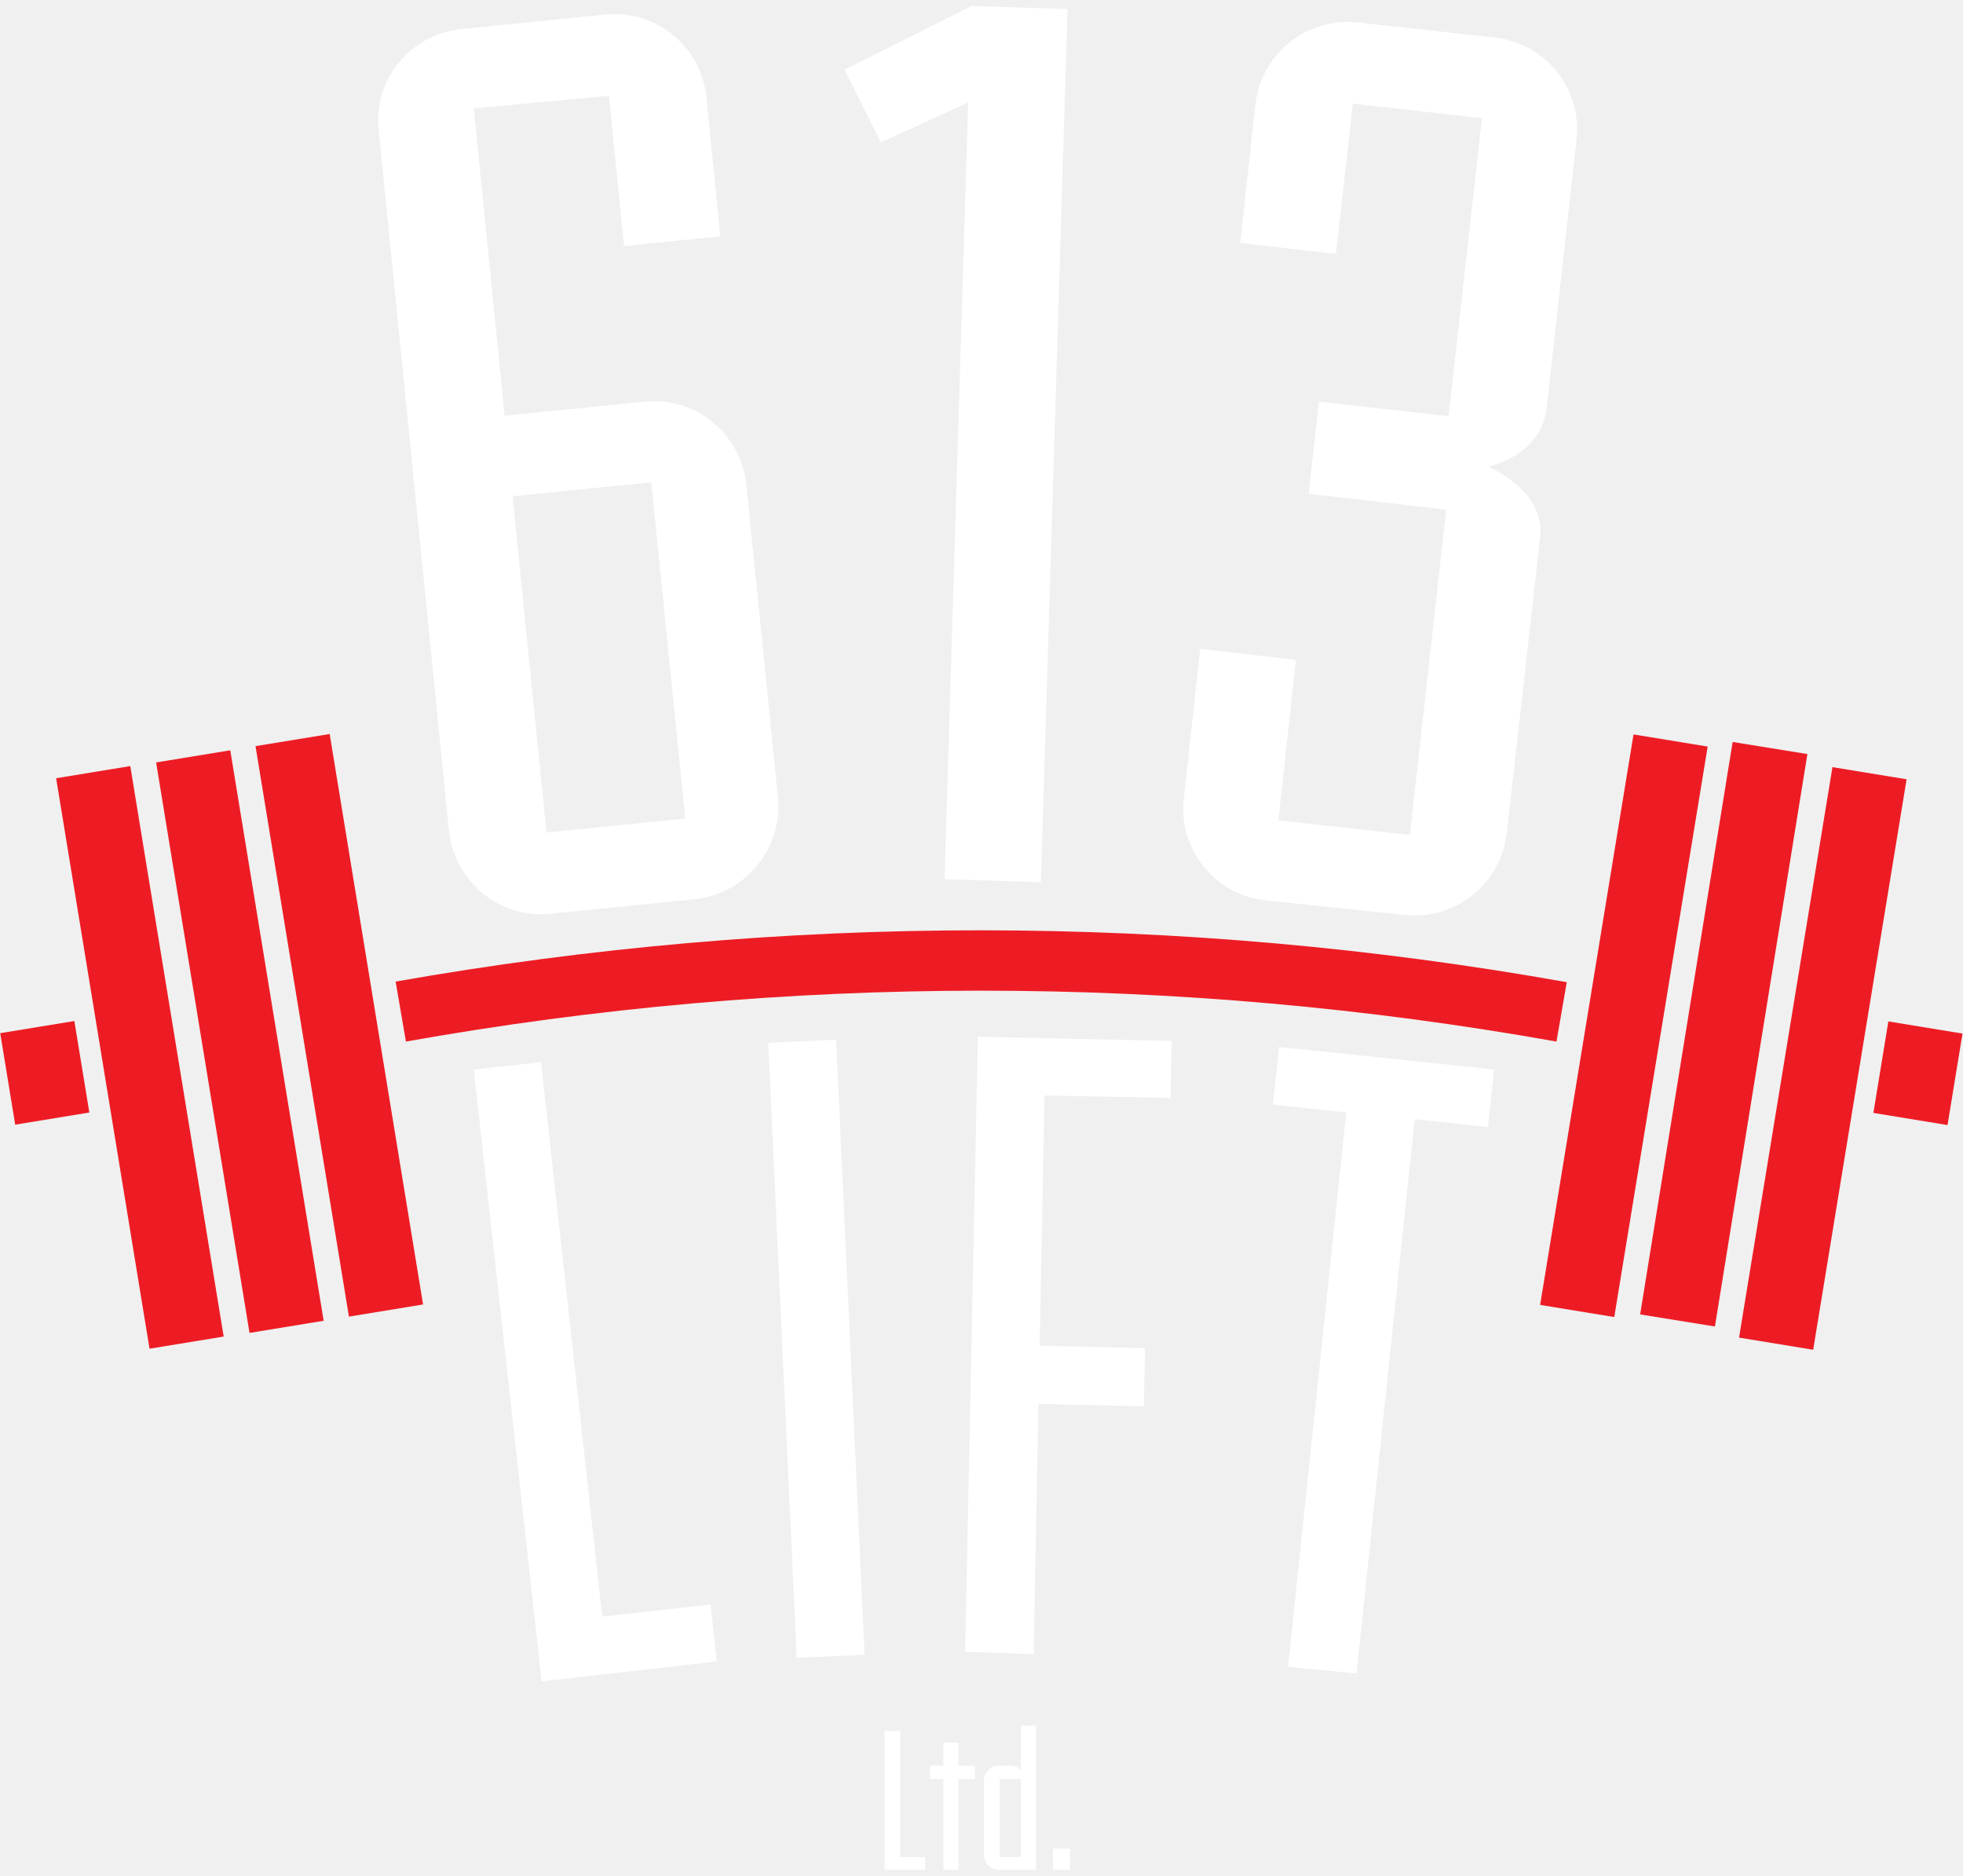
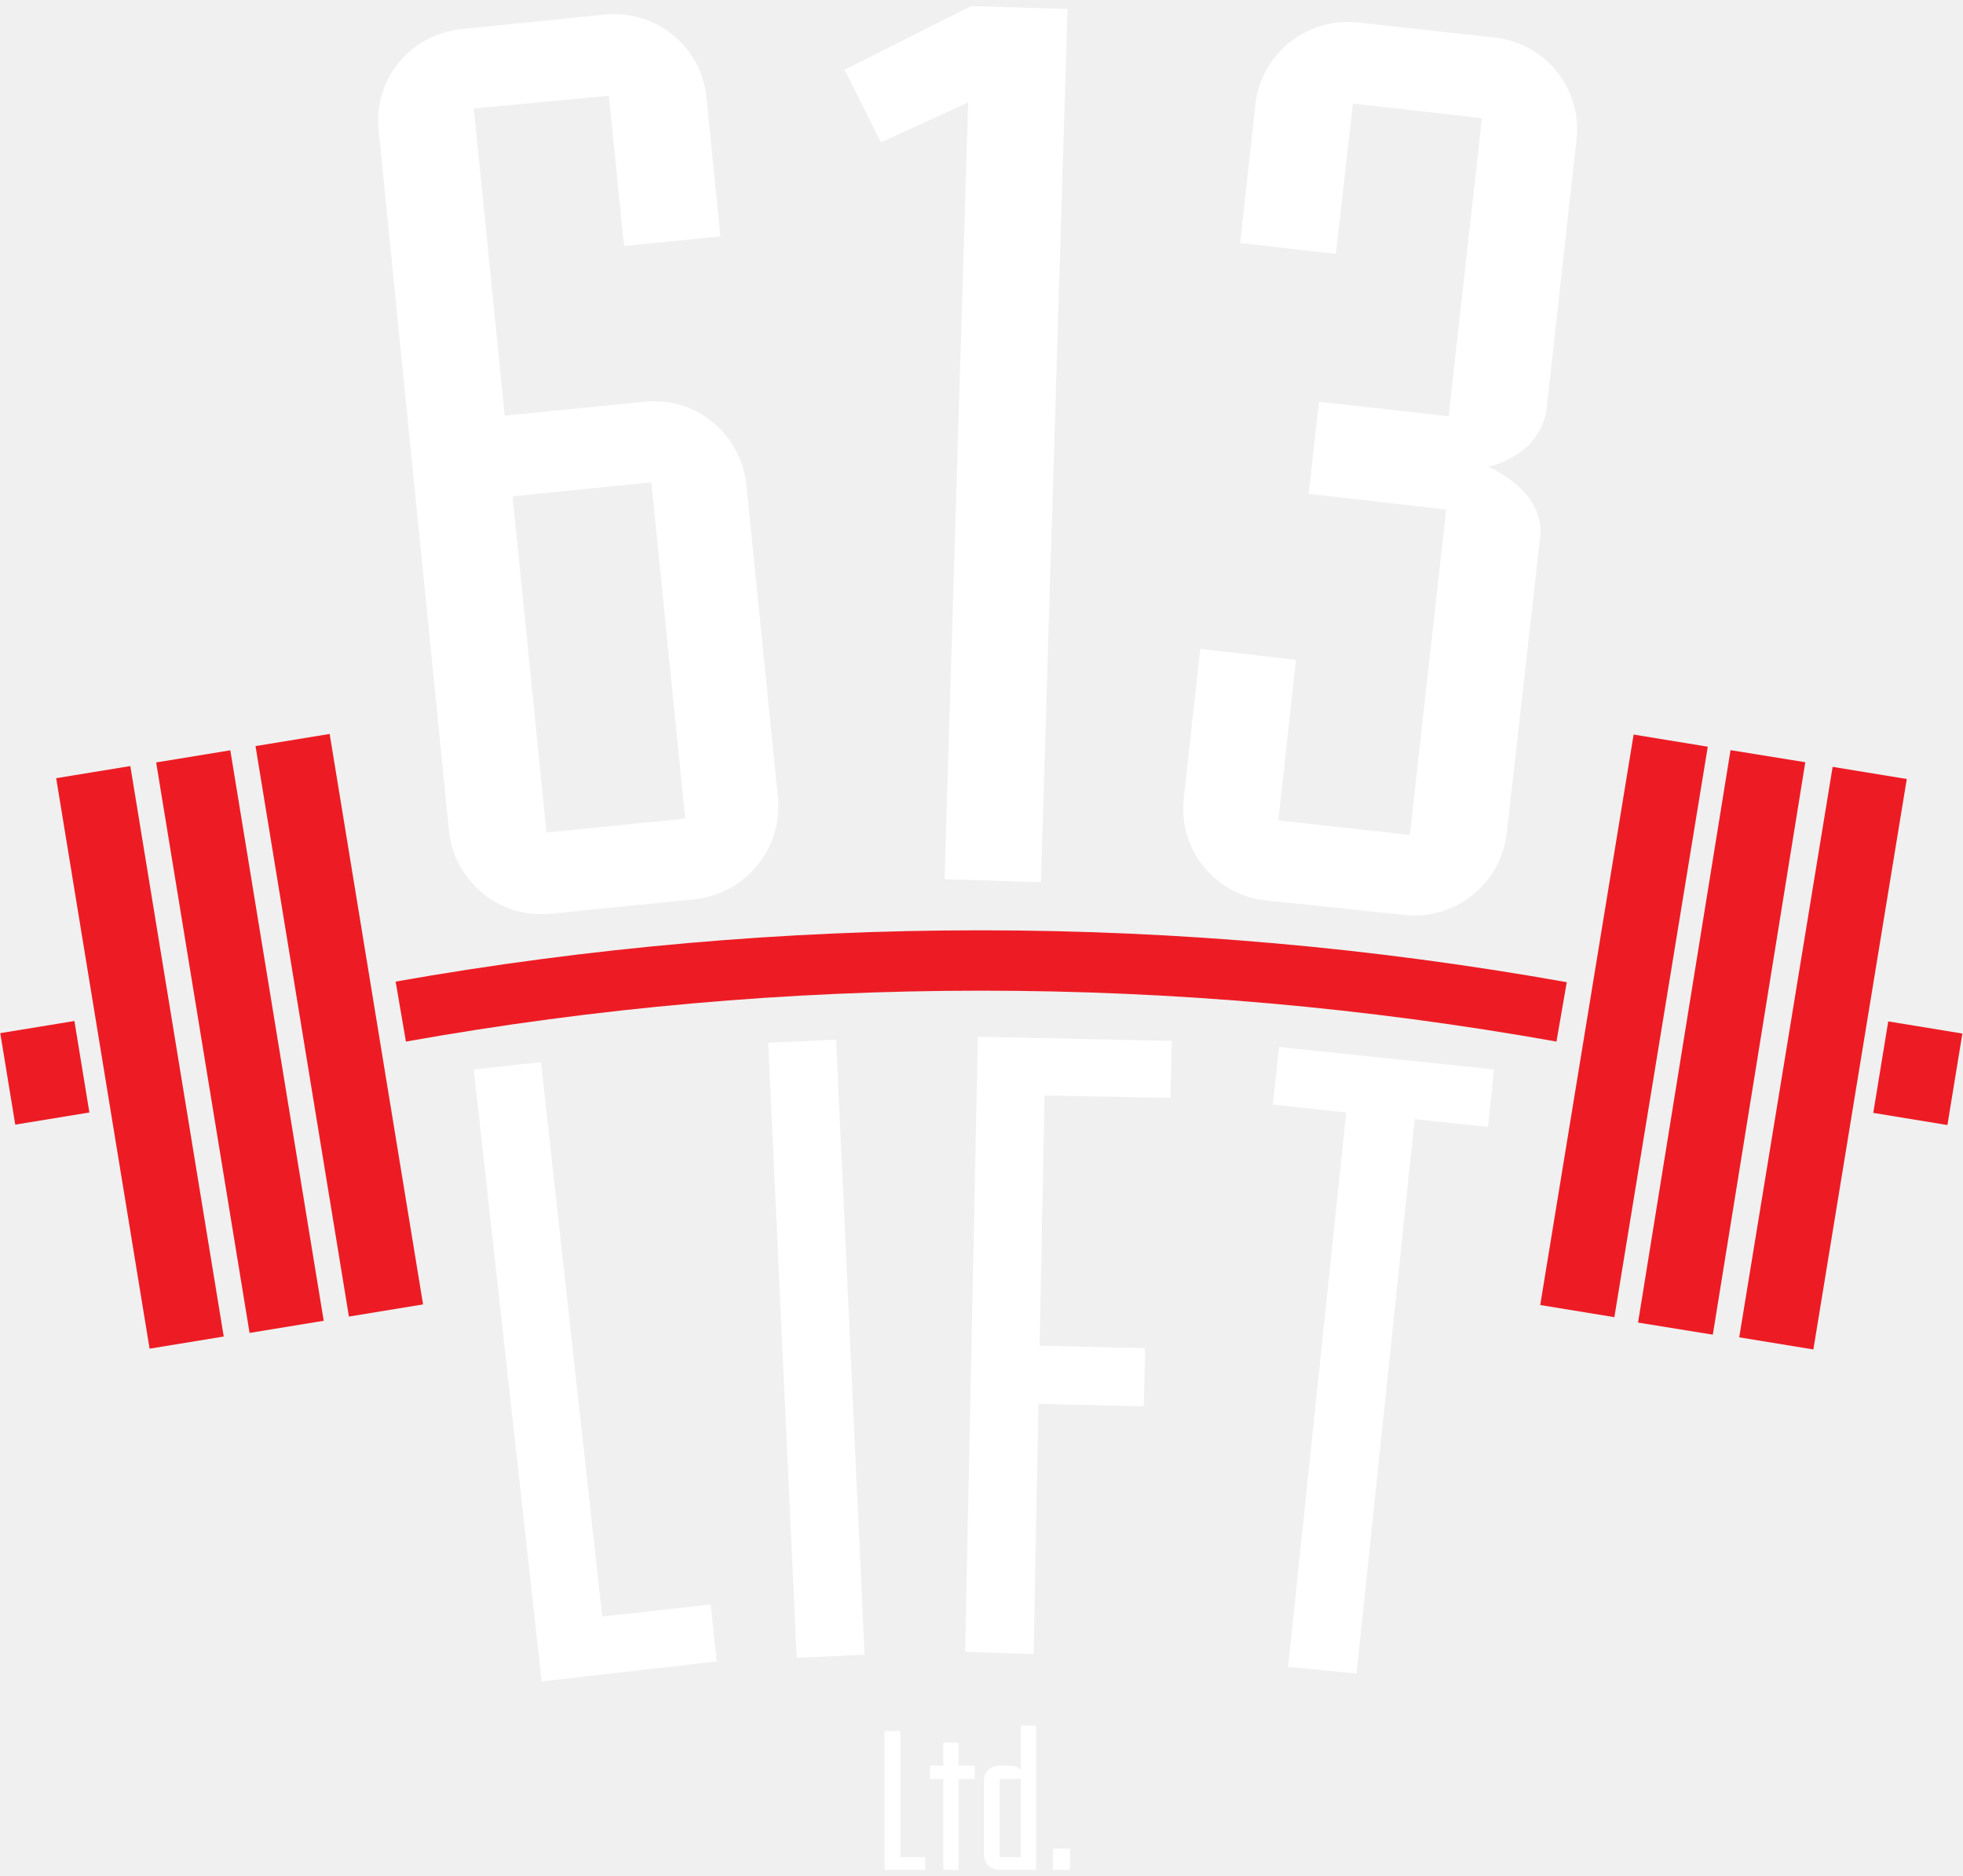
<svg xmlns="http://www.w3.org/2000/svg" version="1.1" id="Layer_1" x="0px" y="0px" viewBox="0 0 324 309.6" style="enable-background:new 0 0 324 309.6;" xml:space="preserve">
  <style type="text/css">
	.st0{fill:#FFFFFF;}
	.st1{fill:#ED1C24;}
</style>
  <path class="st0" d="M89.4,277.5l-11.2-101l11.1-1.2l10.1,91.5l17.9-2l1,9.4L89.4,277.5z" />
  <path class="st0" d="M131.5,273.6l-4.7-101.5l11.2-0.5l4.7,101.5L131.5,273.6z" />
  <path class="st0" d="M159.3,272.6l2.1-101.5l32,0.7l-0.2,9.4l-20.8-0.4l-0.8,41.3l17.4,0.4l-0.2,9.6l-17.4-0.4l-0.8,41.3  L159.3,272.6z" />
  <path class="st0" d="M212.6,275.1l9.6-91.5l-12.1-1.3l1-9.5l35.5,3.7l-1,9.5l-12.1-1.3l-9.6,91.5L212.6,275.1z" />
-   <path class="st0" d="M90.9,150.8c-8.4,0.9-15.9-5.3-16.8-13.7c0,0,0,0,0-0.1L62.5,21.5c-0.9-8.4,5.2-15.8,13.6-16.7c0,0,0,0,0.1,0  l23.7-2.4c8.4-0.8,15.9,5.3,16.7,13.7l2.3,22.9l-15.9,1.6l-2.5-24.8l-22.3,2.1l5.1,50.7l23.1-2.3c8.4-0.9,15.9,5.3,16.8,13.7  c0,0,0,0,0,0.1l5.2,51.5c0.8,8.4-5.3,15.9-13.7,16.8L90.9,150.8z M107.5,79.6l-22.9,2.3l5.6,55.5l22.9-2.3L107.5,79.6z" />
+   <path class="st0" d="M90.9,150.8c-8.4,0.9-15.9-5.3-16.8-13.7c0,0,0,0,0-0.1L62.5,21.5c-0.9-8.4,5.2-15.8,13.6-16.7c0,0,0,0,0.1,0  l23.7-2.4c8.4-0.8,15.9,5.3,16.7,13.7l2.3,22.9L103,40.6l-2.5-24.8l-22.3,2.1l5.1,50.7l23.1-2.3c8.4-0.9,15.9,5.3,16.8,13.7  c0,0,0,0,0,0.1l5.2,51.5c0.8,8.4-5.3,15.9-13.7,16.8L90.9,150.8z M107.5,79.6l-22.9,2.3l5.6,55.5l22.9-2.3L107.5,79.6z" />
  <path class="st0" d="M155.9,145.1l3.9-128.2l-14.4,6.6l-6-12L160.3,1l15.9,0.5l-4.4,144.1L155.9,145.1z" />
  <path class="st0" d="M208.9,148.6c-8.4-0.9-14.5-8.5-13.5-16.9l2.7-24.6l15.8,1.8l-2.9,26.5l21.7,2.4l6-53.7L216,81.5l1.7-15.2  l21.4,2.4l5.5-49.2l-21.3-2.4l-2.8,24.8l-15.8-1.8l2.5-22.8c0.9-8.4,8.4-14.4,16.7-13.6c0.1,0,0.1,0,0.2,0l22.6,2.5  c8.4,0.9,14.5,8.5,13.5,16.9l-4.9,44.1c-0.8,7.2-7.9,9.5-9.7,9.8c1.9,0.9,9.4,4.6,8.6,11.7l-5.5,48.8c-1,8.4-8.5,14.4-16.9,13.5  L208.9,148.6z" />
  <path class="st0" d="M146,308.6v-22.9h2.6v20.8h4.1v2.1H146z" />
  <path class="st0" d="M155.7,308.6v-15h-2.2v-2.2h2.2v-3.8h2.5v3.8h2.7v2.2h-2.7v15H155.7z" />
  <path class="st0" d="M164.9,308.6c-1.4,0-2.5-1.1-2.5-2.5v-12.2c0-1.4,1.1-2.5,2.5-2.5h1.8c0.7,0,1.3,0.2,1.8,0.7v-7.3h2.5v23.8  H164.9z M168.5,293.6H165v12.9h3.5V293.6z" />
  <path class="st0" d="M173.8,308.6v-3.5h2.8v3.5H173.8z" />
-   <rect x="220.3" y="163.1" transform="matrix(0.1616 -0.9869 0.9869 0.1616 57.6389 406.4171)" class="st1" width="95.4" height="12.4" />
-   <rect x="236.7" y="164.5" transform="matrix(0.1595 -0.9872 0.9872 0.1595 70.5645 424.3624)" class="st1" width="95.7" height="12.5" />
-   <rect x="253.1" y="168.5" transform="matrix(0.1616 -0.9869 0.9869 0.1616 79.8413 443.3134)" class="st1" width="95.4" height="12.4" />
-   <rect x="308.9" y="170.9" transform="matrix(0.1616 -0.9869 0.9869 0.1616 90.6287 460.9114)" class="st1" width="15.3" height="12.4" />
+   <rect x="220.3" y="163.1" transform="matrix(0.1616 -0.9869 0.9869 0.1616 57.6562 406.4385)" class="st1" width="95.4" height="12.4" />
+   <rect x="236.3" y="165.8" transform="matrix(0.1595 -0.9872 0.9872 0.1595 68.9983 425.1089)" class="st1" width="95.7" height="12.5" />
+   <rect x="253.2" y="168.5" transform="matrix(0.1616 -0.9869 0.9869 0.1616 79.8552 443.3654)" class="st1" width="95.4" height="12.4" />
+   <rect x="308.9" y="170.9" transform="matrix(0.1616 -0.9869 0.9869 0.1616 90.6091 460.9077)" class="st1" width="15.3" height="12.4" />
  <path class="st1" d="M258.6,162.1l-1.7,9.8c-62.8-11.2-127.1-11.2-189.9,0l-1.7-9.9C129.3,150.7,194.7,150.7,258.6,162.1  L258.6,162.1z" />
-   <rect x="49.8" y="121.5" transform="matrix(0.9869 -0.1616 0.1616 0.9869 -26.6067 11.2822)" class="st1" width="12.4" height="95.4" />
-   <rect x="33.4" y="124.2" transform="matrix(0.9869 -0.1616 0.1616 0.9869 -27.2649 8.6574)" class="st1" width="12.4" height="95.4" />
-   <rect x="16.9" y="126.8" transform="matrix(0.9869 -0.1616 0.1616 0.9869 -27.9044 6.031)" class="st1" width="12.4" height="95.4" />
-   <rect x="1.2" y="169.4" transform="matrix(0.9869 -0.1616 0.1616 0.9869 -28.5232 3.5268)" class="st1" width="12.4" height="15.3" />
+   <rect x="49.8" y="121.5" transform="matrix(0.9869 -0.1616 0.1616 0.9869 -26.6081 11.2735)" class="st1" width="12.4" height="95.4" />
+   <rect x="33.4" y="124.2" transform="matrix(0.9869 -0.1616 0.1616 0.9869 -27.2585 8.6576)" class="st1" width="12.4" height="95.4" />
+   <rect x="16.9" y="126.8" transform="matrix(0.9869 -0.1616 0.1616 0.9869 -27.8965 6.0251)" class="st1" width="12.4" height="95.4" />
+   <rect x="1.2" y="169.4" transform="matrix(0.9869 -0.1616 0.1616 0.9869 -28.5148 3.5214)" class="st1" width="12.4" height="15.3" />
</svg>
